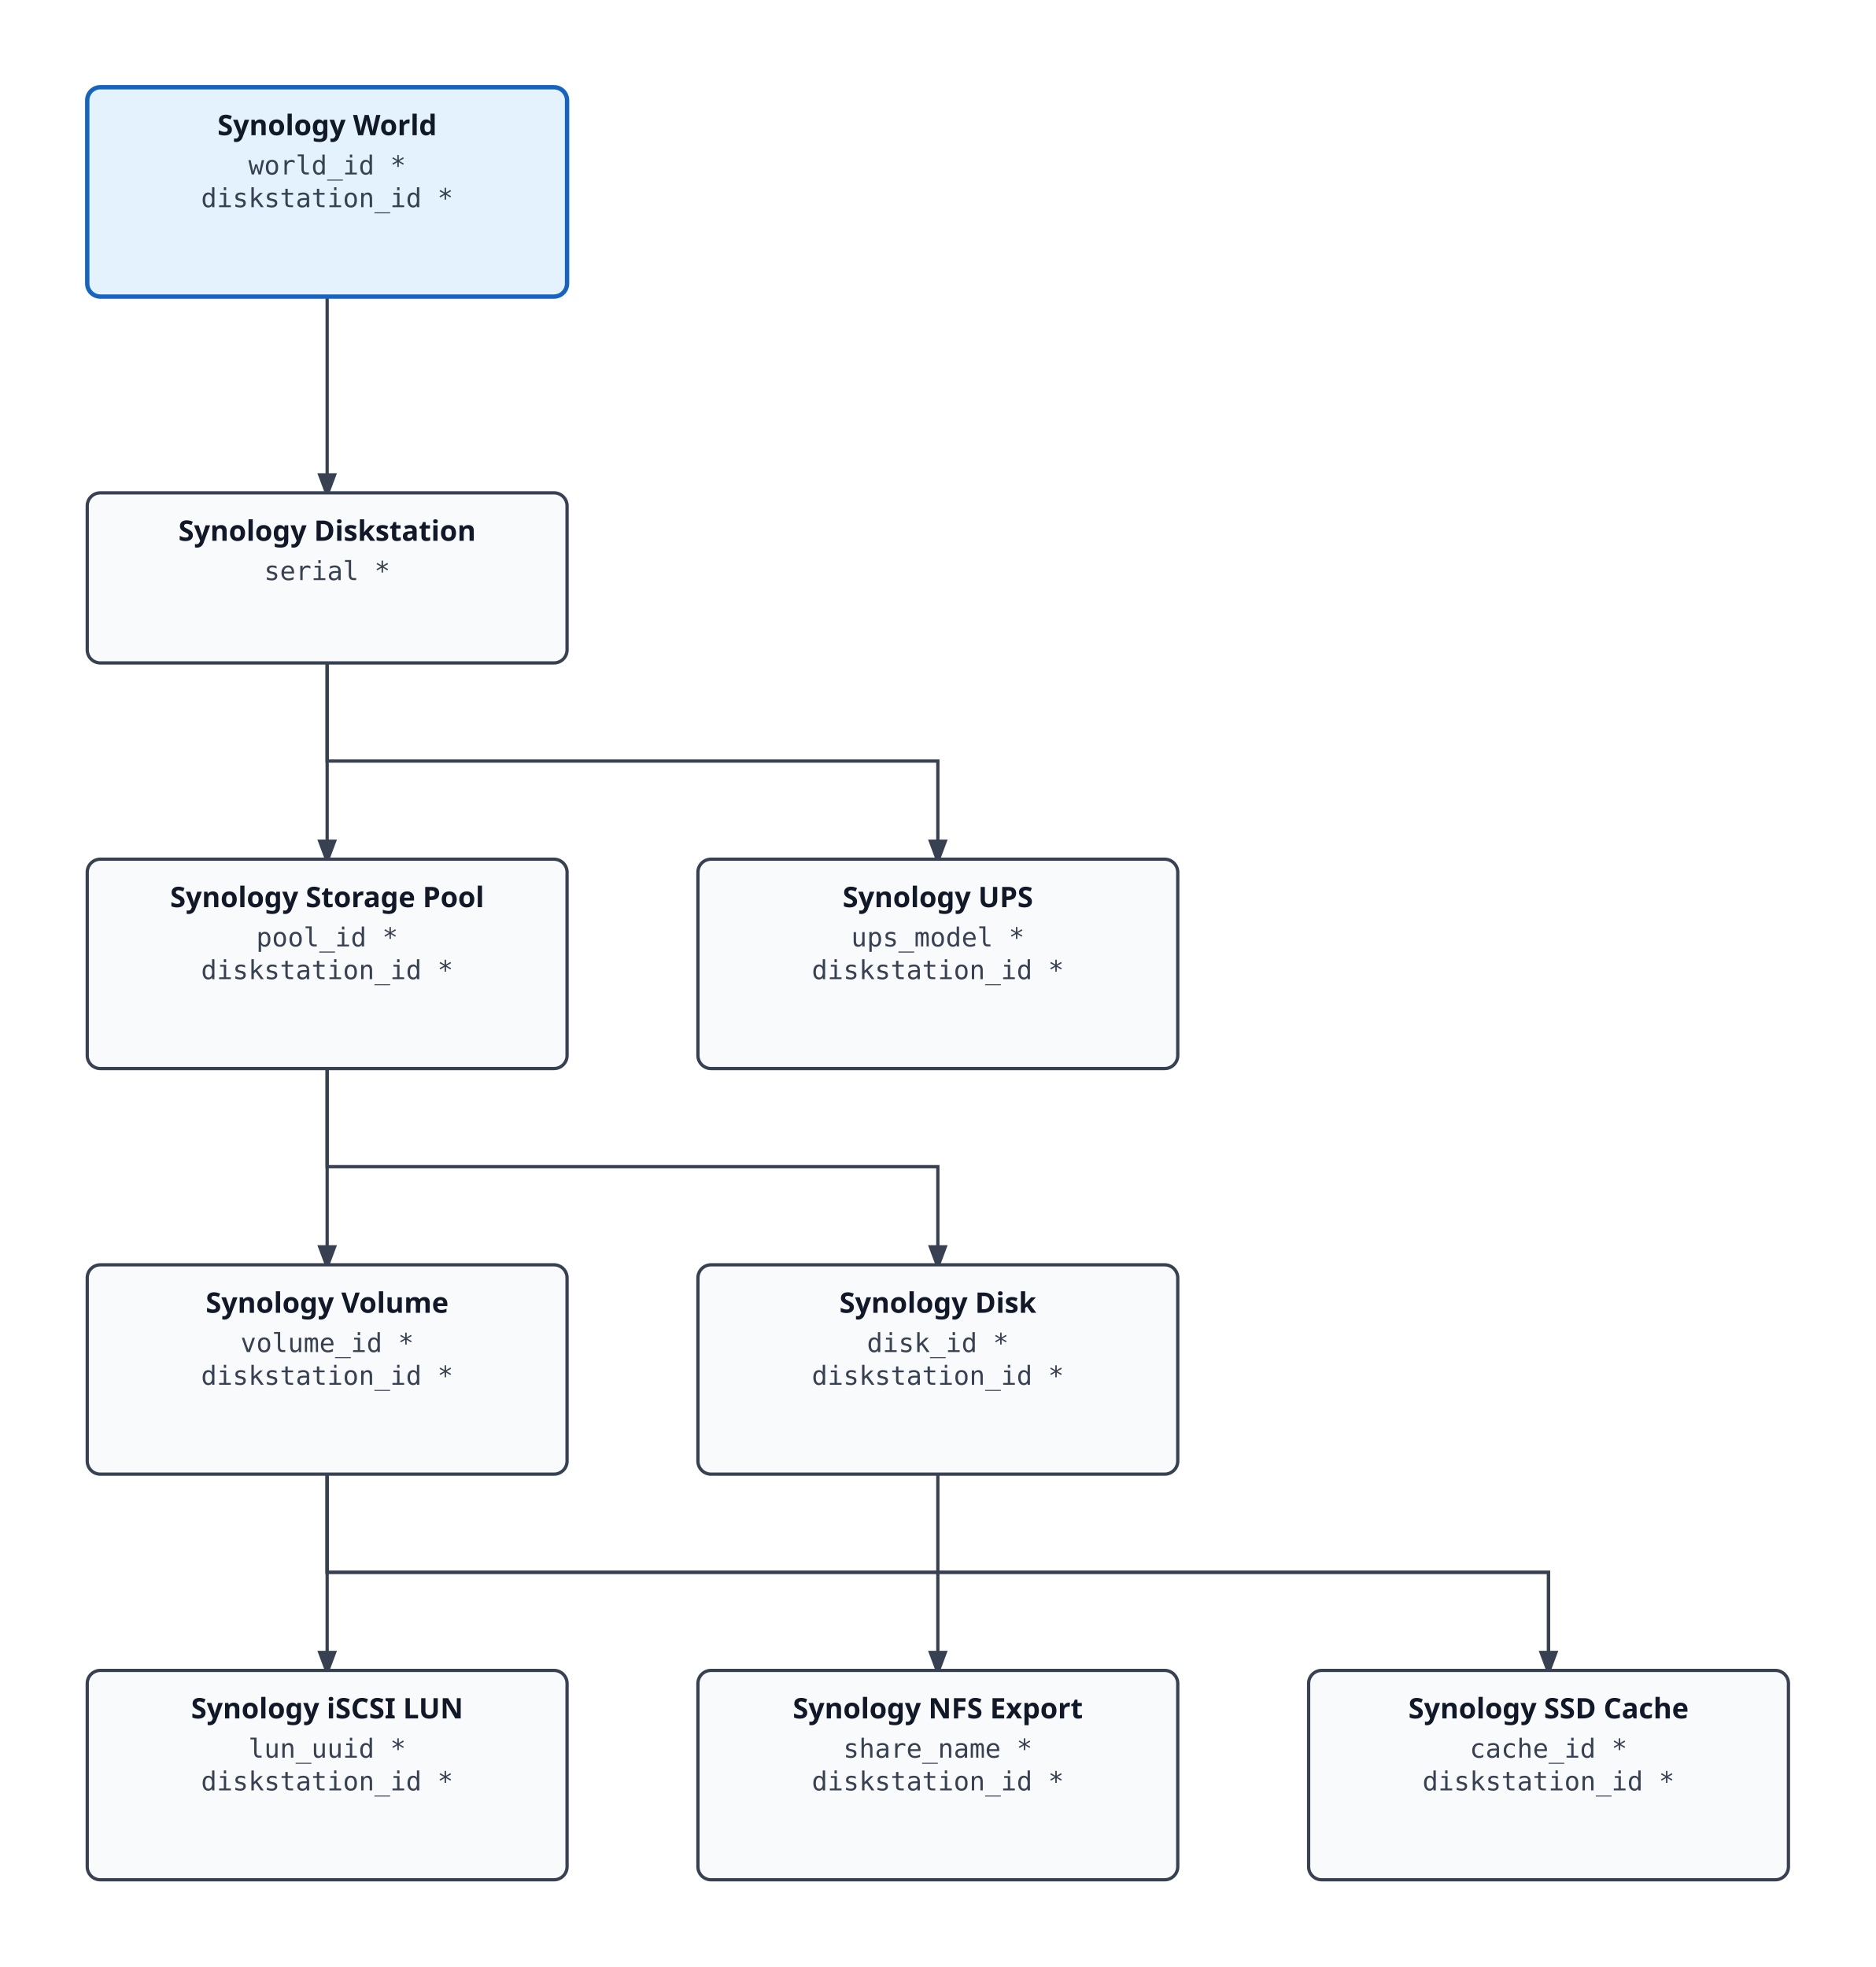
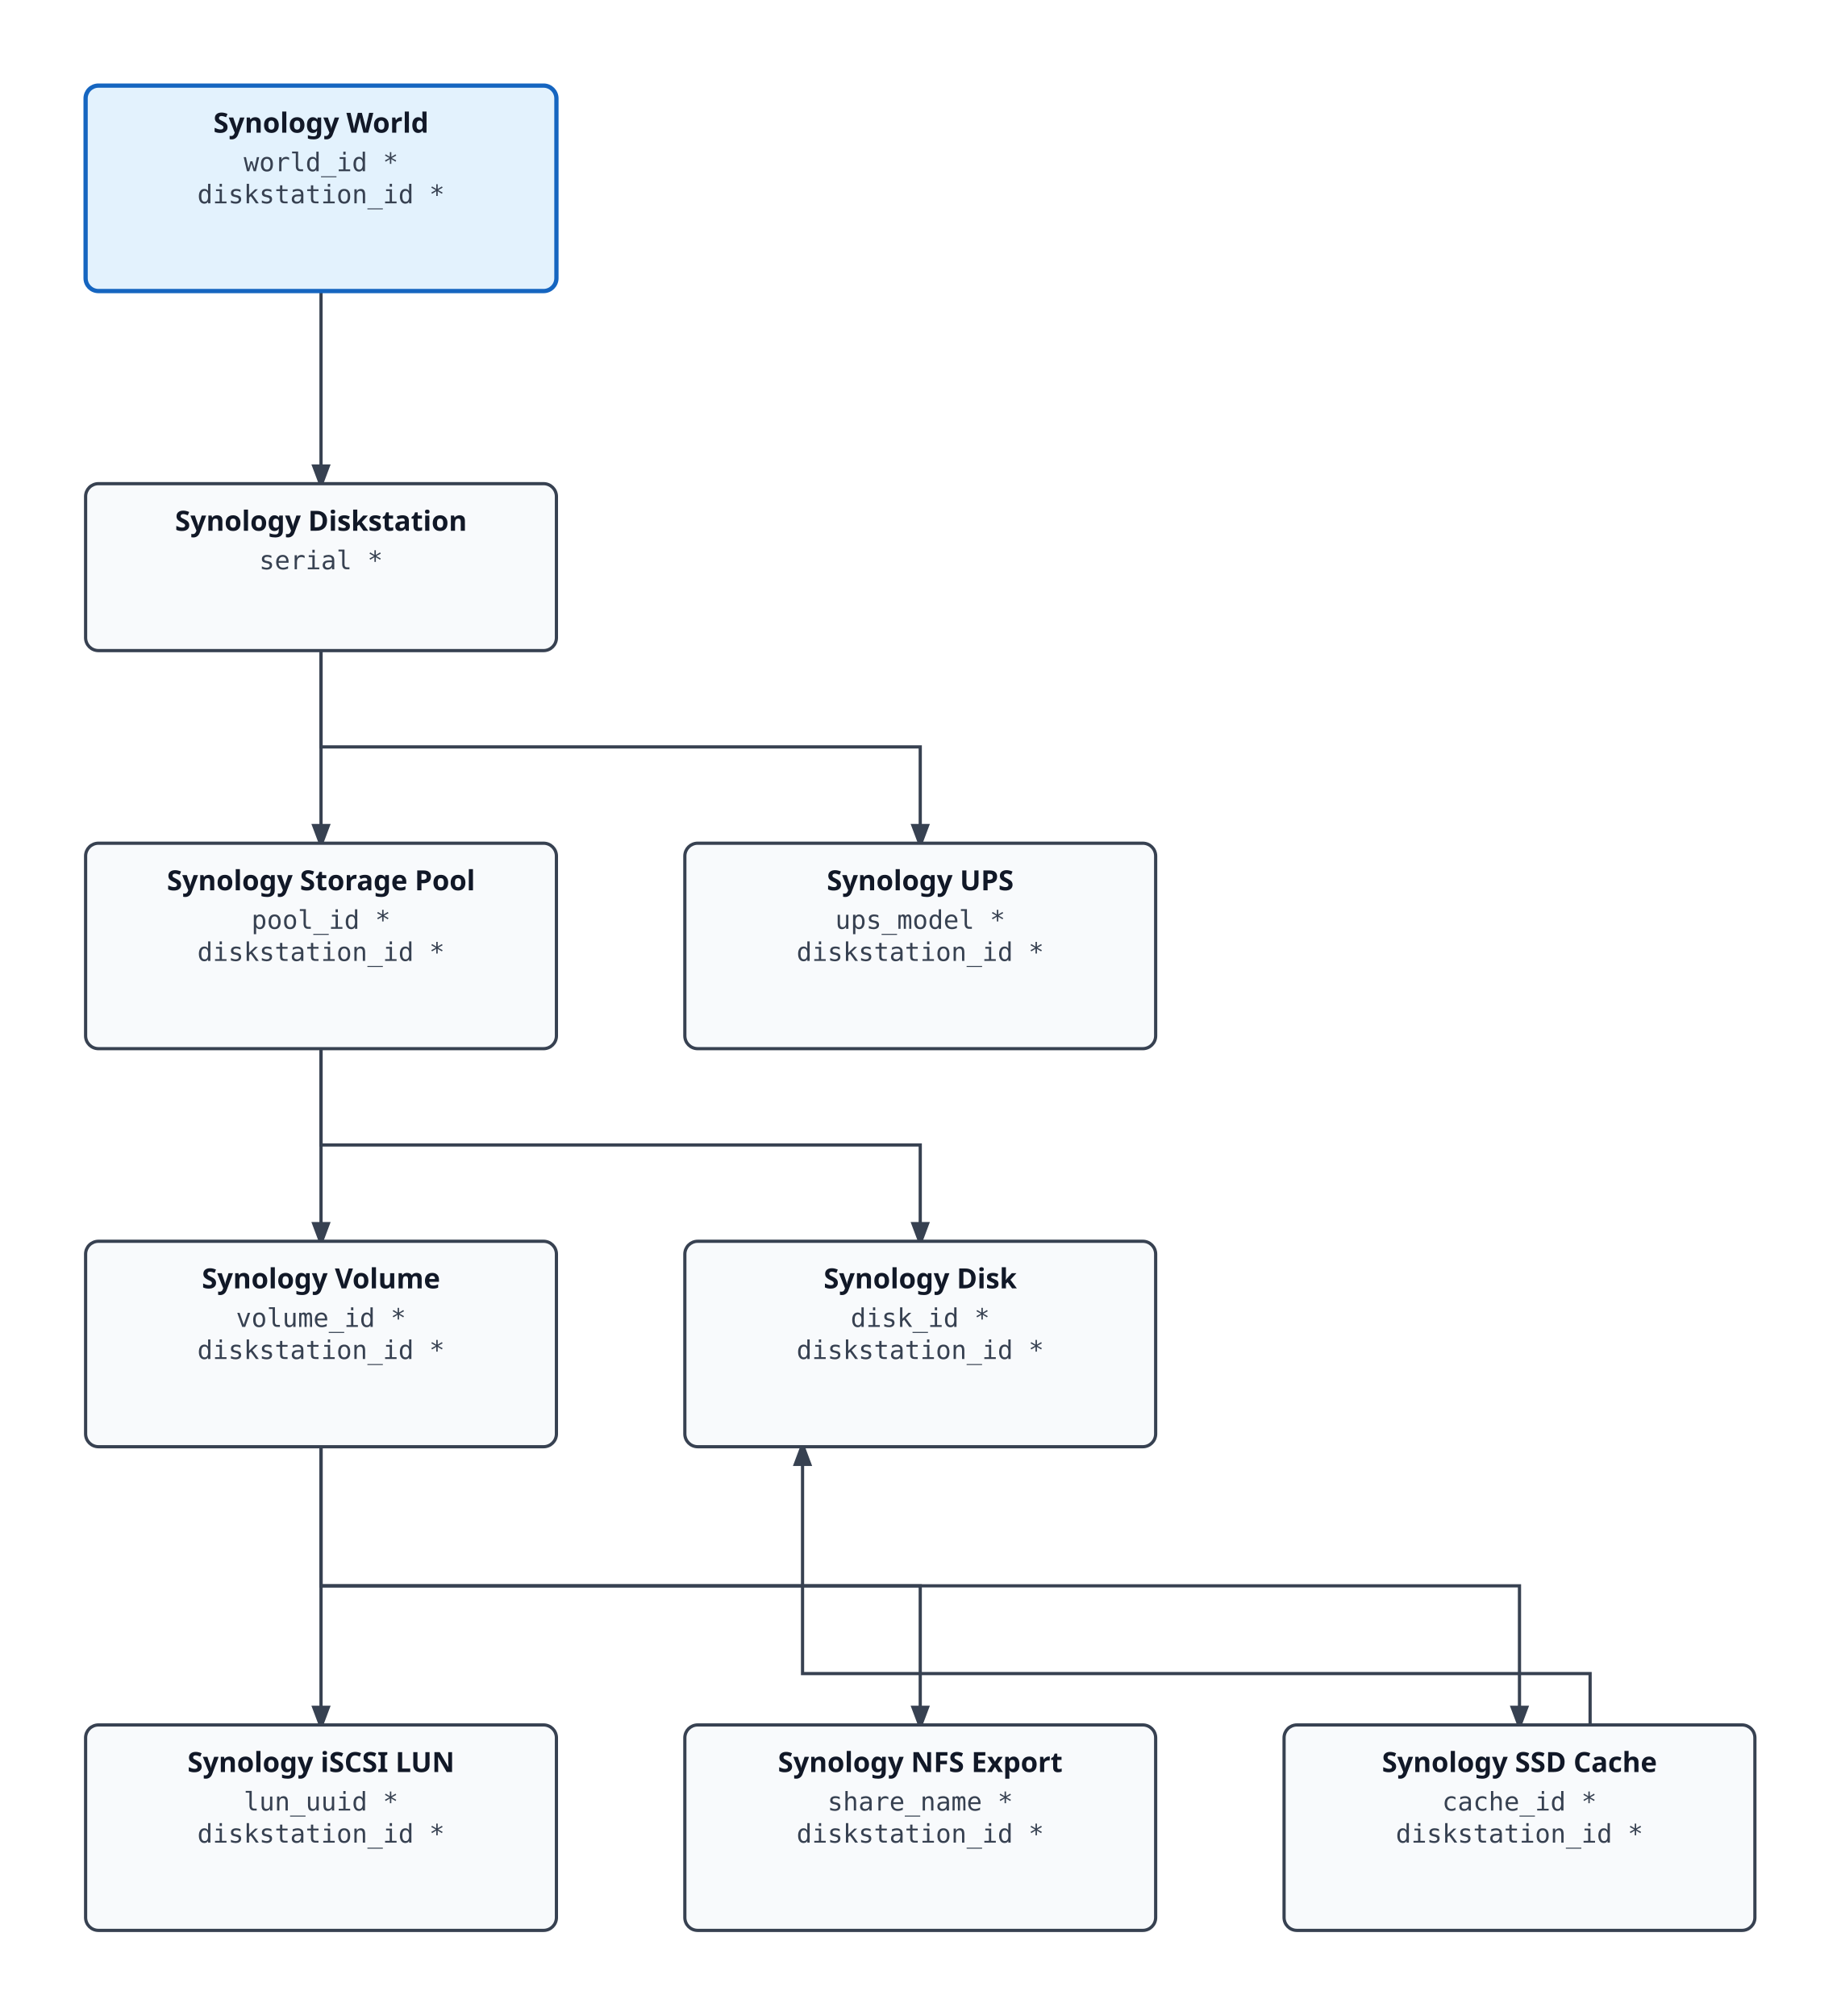
- <svg xmlns="http://www.w3.org/2000/svg" width="860" height="902" style="font-family: ui-sans-serif, system-ui, sans-serif; background: #fff;">
+ <svg xmlns="http://www.w3.org/2000/svg" width="860" height="942" style="font-family: ui-sans-serif, system-ui, sans-serif; background: #fff;">
  <defs>
    <marker id="arrow" markerWidth="8" markerHeight="8" refX="6" refY="3" orient="auto">
      <path d="M0,0 L0,6 L8,3 z" fill="#374151" />
    </marker>
  </defs>
  <path d="M 150.0,136.0 L 150.0,181.0 L 150.0,181.0 L 150.0,226.0" fill="none" stroke="#374151" stroke-width="1.5" marker-end="url(#arrow)" />
  <path d="M 150.0,304.0 L 150.0,349.0 L 150.0,349.0 L 150.0,394.0" fill="none" stroke="#374151" stroke-width="1.5" marker-end="url(#arrow)" />
  <path d="M 150.0,490.0 L 150.0,535.0 L 150.0,535.0 L 150.0,580.0" fill="none" stroke="#374151" stroke-width="1.5" marker-end="url(#arrow)" />
-   <path d="M 150.0,676.0 L 150.0,721.0 L 150.0,721.0 L 150.0,766.0" fill="none" stroke="#374151" stroke-width="1.5" marker-end="url(#arrow)" />
-   <path d="M 150.0,676.0 L 150.0,721.0 L 430.0,721.0 L 430.0,766.0" fill="none" stroke="#374151" stroke-width="1.5" marker-end="url(#arrow)" />
-   <path d="M 150.0,676.0 L 150.0,721.0 L 710.0,721.0 L 710.0,766.0" fill="none" stroke="#374151" stroke-width="1.5" marker-end="url(#arrow)" />
-   <path d="M 710.0,862.0 L 710.0,721.0 L 430.0,721.0 L 430.0,580.0" fill="none" stroke="#374151" stroke-width="1.5" marker-end="url(#arrow)" />
+   <path d="M 150.0,676.0 L 150.0,741.0 L 150.0,741.0 L 150.0,806.0" fill="none" stroke="#374151" stroke-width="1.5" marker-end="url(#arrow)" />
+   <path d="M 150.0,676.0 L 150.0,741.0 L 430.0,741.0 L 430.0,806.0" fill="none" stroke="#374151" stroke-width="1.5" marker-end="url(#arrow)" />
+   <path d="M 150.0,676.0 L 150.0,741.0 L 710.0,741.0 L 710.0,806.0" fill="none" stroke="#374151" stroke-width="1.5" marker-end="url(#arrow)" />
+   <path d="M 743.0,806.0 L 743.0,782.0 L 375.0,782.0 L 375.0,676.0" fill="none" stroke="#374151" stroke-width="1.5" marker-end="url(#arrow)" />
  <path d="M 150.0,490.0 L 150.0,535.0 L 430.0,535.0 L 430.0,580.0" fill="none" stroke="#374151" stroke-width="1.5" marker-end="url(#arrow)" />
  <path d="M 150.0,304.0 L 150.0,349.0 L 430.0,349.0 L 430.0,394.0" fill="none" stroke="#374151" stroke-width="1.5" marker-end="url(#arrow)" />
  <rect x="40" y="40" width="220" height="96" rx="6" fill="#e3f2fd" stroke="#1565c0" stroke-width="2" />
  <text x="150" y="62" font-family="ui-sans-serif, system-ui, sans-serif" font-size="13" font-weight="600" fill="#111827" text-anchor="middle">Synology World</text>
  <text x="150" y="80" font-family="ui-monospace, SFMono-Regular, Menlo, monospace" font-size="12" fill="#374151" text-anchor="middle">world_id *</text>
  <text x="150" y="95" font-family="ui-monospace, SFMono-Regular, Menlo, monospace" font-size="12" fill="#374151" text-anchor="middle">diskstation_id *</text>
  <rect x="40" y="226" width="220" height="78" rx="6" fill="#f8fafc" stroke="#374151" stroke-width="1.5" />
  <text x="150" y="248" font-family="ui-sans-serif, system-ui, sans-serif" font-size="13" font-weight="600" fill="#111827" text-anchor="middle">Synology Diskstation</text>
  <text x="150" y="266" font-family="ui-monospace, SFMono-Regular, Menlo, monospace" font-size="12" fill="#374151" text-anchor="middle">serial *</text>
  <rect x="40" y="394" width="220" height="96" rx="6" fill="#f8fafc" stroke="#374151" stroke-width="1.5" />
  <text x="150" y="416" font-family="ui-sans-serif, system-ui, sans-serif" font-size="13" font-weight="600" fill="#111827" text-anchor="middle">Synology Storage Pool</text>
  <text x="150" y="434" font-family="ui-monospace, SFMono-Regular, Menlo, monospace" font-size="12" fill="#374151" text-anchor="middle">pool_id *</text>
  <text x="150" y="449" font-family="ui-monospace, SFMono-Regular, Menlo, monospace" font-size="12" fill="#374151" text-anchor="middle">diskstation_id *</text>
  <rect x="40" y="580" width="220" height="96" rx="6" fill="#f8fafc" stroke="#374151" stroke-width="1.5" />
  <text x="150" y="602" font-family="ui-sans-serif, system-ui, sans-serif" font-size="13" font-weight="600" fill="#111827" text-anchor="middle">Synology Volume</text>
  <text x="150" y="620" font-family="ui-monospace, SFMono-Regular, Menlo, monospace" font-size="12" fill="#374151" text-anchor="middle">volume_id *</text>
  <text x="150" y="635" font-family="ui-monospace, SFMono-Regular, Menlo, monospace" font-size="12" fill="#374151" text-anchor="middle">diskstation_id *</text>
  <rect x="320" y="580" width="220" height="96" rx="6" fill="#f8fafc" stroke="#374151" stroke-width="1.5" />
  <text x="430" y="602" font-family="ui-sans-serif, system-ui, sans-serif" font-size="13" font-weight="600" fill="#111827" text-anchor="middle">Synology Disk</text>
  <text x="430" y="620" font-family="ui-monospace, SFMono-Regular, Menlo, monospace" font-size="12" fill="#374151" text-anchor="middle">disk_id *</text>
  <text x="430" y="635" font-family="ui-monospace, SFMono-Regular, Menlo, monospace" font-size="12" fill="#374151" text-anchor="middle">diskstation_id *</text>
-   <rect x="40" y="766" width="220" height="96" rx="6" fill="#f8fafc" stroke="#374151" stroke-width="1.5" />
-   <text x="150" y="788" font-family="ui-sans-serif, system-ui, sans-serif" font-size="13" font-weight="600" fill="#111827" text-anchor="middle">Synology iSCSI LUN</text>
-   <text x="150" y="806" font-family="ui-monospace, SFMono-Regular, Menlo, monospace" font-size="12" fill="#374151" text-anchor="middle">lun_uuid *</text>
-   <text x="150" y="821" font-family="ui-monospace, SFMono-Regular, Menlo, monospace" font-size="12" fill="#374151" text-anchor="middle">diskstation_id *</text>
-   <rect x="320" y="766" width="220" height="96" rx="6" fill="#f8fafc" stroke="#374151" stroke-width="1.5" />
-   <text x="430" y="788" font-family="ui-sans-serif, system-ui, sans-serif" font-size="13" font-weight="600" fill="#111827" text-anchor="middle">Synology NFS Export</text>
-   <text x="430" y="806" font-family="ui-monospace, SFMono-Regular, Menlo, monospace" font-size="12" fill="#374151" text-anchor="middle">share_name *</text>
-   <text x="430" y="821" font-family="ui-monospace, SFMono-Regular, Menlo, monospace" font-size="12" fill="#374151" text-anchor="middle">diskstation_id *</text>
+   <rect x="40" y="806" width="220" height="96" rx="6" fill="#f8fafc" stroke="#374151" stroke-width="1.5" />
+   <text x="150" y="828" font-family="ui-sans-serif, system-ui, sans-serif" font-size="13" font-weight="600" fill="#111827" text-anchor="middle">Synology iSCSI LUN</text>
+   <text x="150" y="846" font-family="ui-monospace, SFMono-Regular, Menlo, monospace" font-size="12" fill="#374151" text-anchor="middle">lun_uuid *</text>
+   <text x="150" y="861" font-family="ui-monospace, SFMono-Regular, Menlo, monospace" font-size="12" fill="#374151" text-anchor="middle">diskstation_id *</text>
+   <rect x="320" y="806" width="220" height="96" rx="6" fill="#f8fafc" stroke="#374151" stroke-width="1.5" />
+   <text x="430" y="828" font-family="ui-sans-serif, system-ui, sans-serif" font-size="13" font-weight="600" fill="#111827" text-anchor="middle">Synology NFS Export</text>
+   <text x="430" y="846" font-family="ui-monospace, SFMono-Regular, Menlo, monospace" font-size="12" fill="#374151" text-anchor="middle">share_name *</text>
+   <text x="430" y="861" font-family="ui-monospace, SFMono-Regular, Menlo, monospace" font-size="12" fill="#374151" text-anchor="middle">diskstation_id *</text>
  <rect x="320" y="394" width="220" height="96" rx="6" fill="#f8fafc" stroke="#374151" stroke-width="1.5" />
  <text x="430" y="416" font-family="ui-sans-serif, system-ui, sans-serif" font-size="13" font-weight="600" fill="#111827" text-anchor="middle">Synology UPS</text>
  <text x="430" y="434" font-family="ui-monospace, SFMono-Regular, Menlo, monospace" font-size="12" fill="#374151" text-anchor="middle">ups_model *</text>
  <text x="430" y="449" font-family="ui-monospace, SFMono-Regular, Menlo, monospace" font-size="12" fill="#374151" text-anchor="middle">diskstation_id *</text>
-   <rect x="600" y="766" width="220" height="96" rx="6" fill="#f8fafc" stroke="#374151" stroke-width="1.5" />
-   <text x="710" y="788" font-family="ui-sans-serif, system-ui, sans-serif" font-size="13" font-weight="600" fill="#111827" text-anchor="middle">Synology SSD Cache</text>
-   <text x="710" y="806" font-family="ui-monospace, SFMono-Regular, Menlo, monospace" font-size="12" fill="#374151" text-anchor="middle">cache_id *</text>
-   <text x="710" y="821" font-family="ui-monospace, SFMono-Regular, Menlo, monospace" font-size="12" fill="#374151" text-anchor="middle">diskstation_id *</text>
+   <rect x="600" y="806" width="220" height="96" rx="6" fill="#f8fafc" stroke="#374151" stroke-width="1.5" />
+   <text x="710" y="828" font-family="ui-sans-serif, system-ui, sans-serif" font-size="13" font-weight="600" fill="#111827" text-anchor="middle">Synology SSD Cache</text>
+   <text x="710" y="846" font-family="ui-monospace, SFMono-Regular, Menlo, monospace" font-size="12" fill="#374151" text-anchor="middle">cache_id *</text>
+   <text x="710" y="861" font-family="ui-monospace, SFMono-Regular, Menlo, monospace" font-size="12" fill="#374151" text-anchor="middle">diskstation_id *</text>
</svg>
